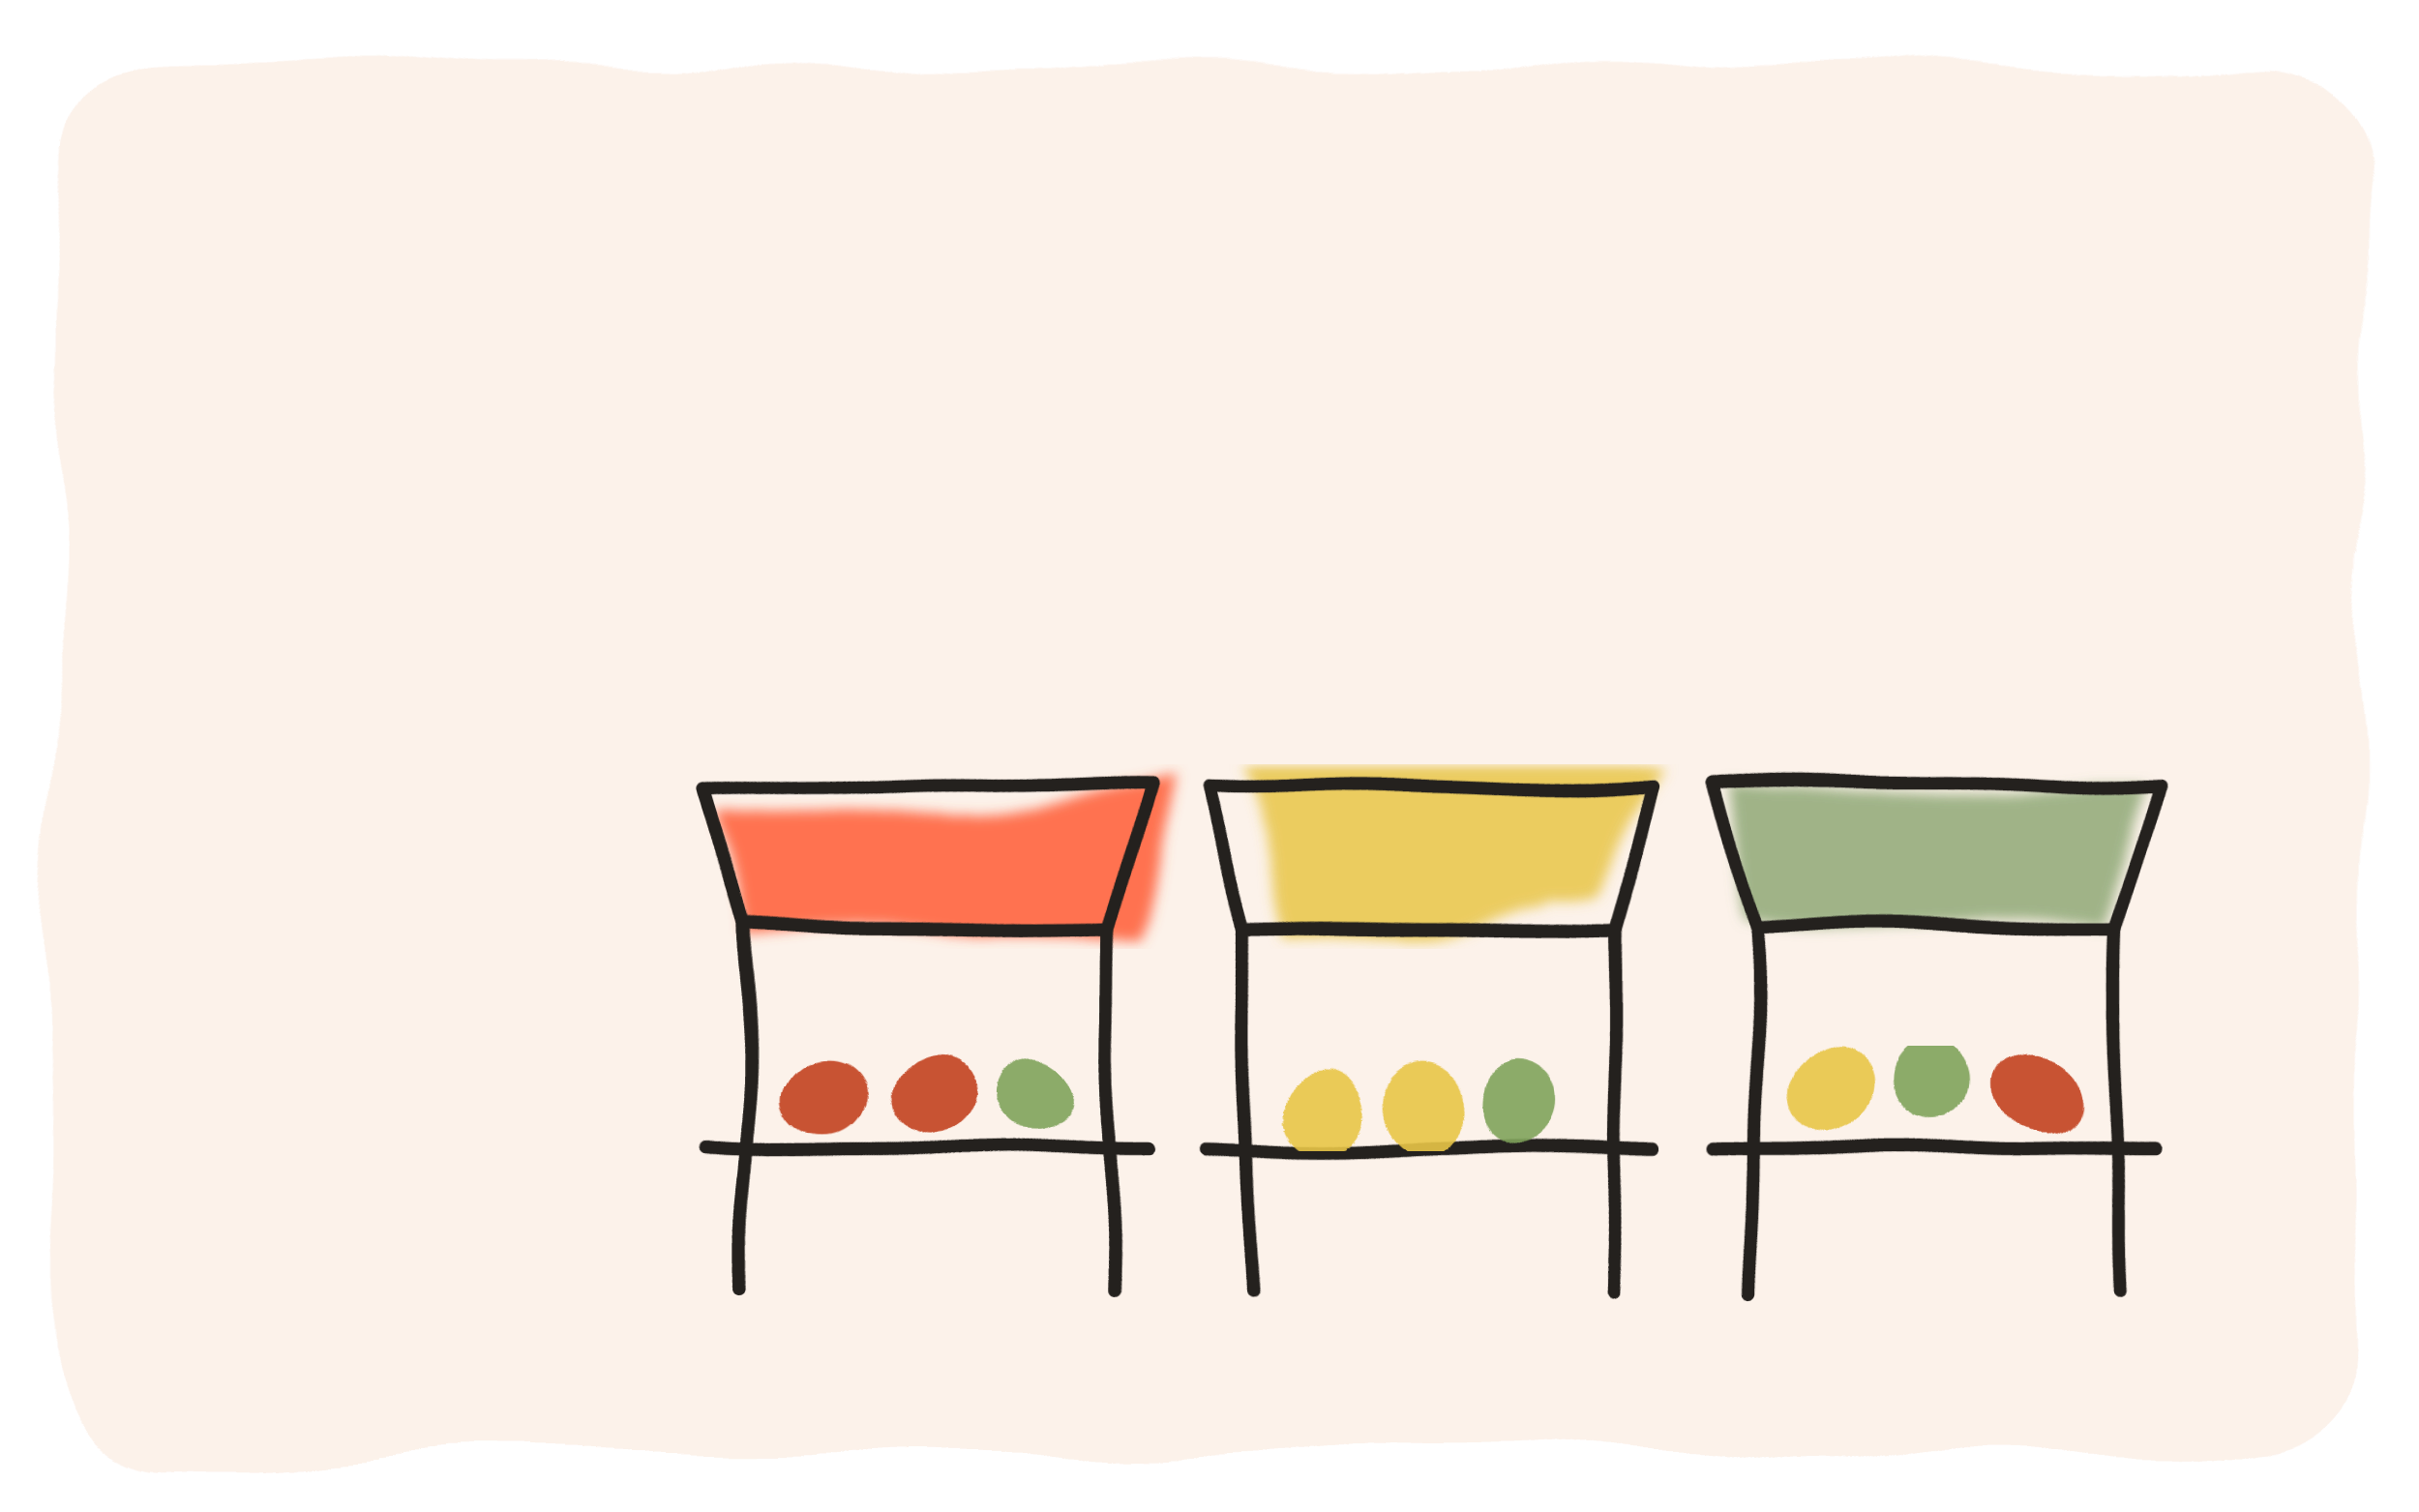
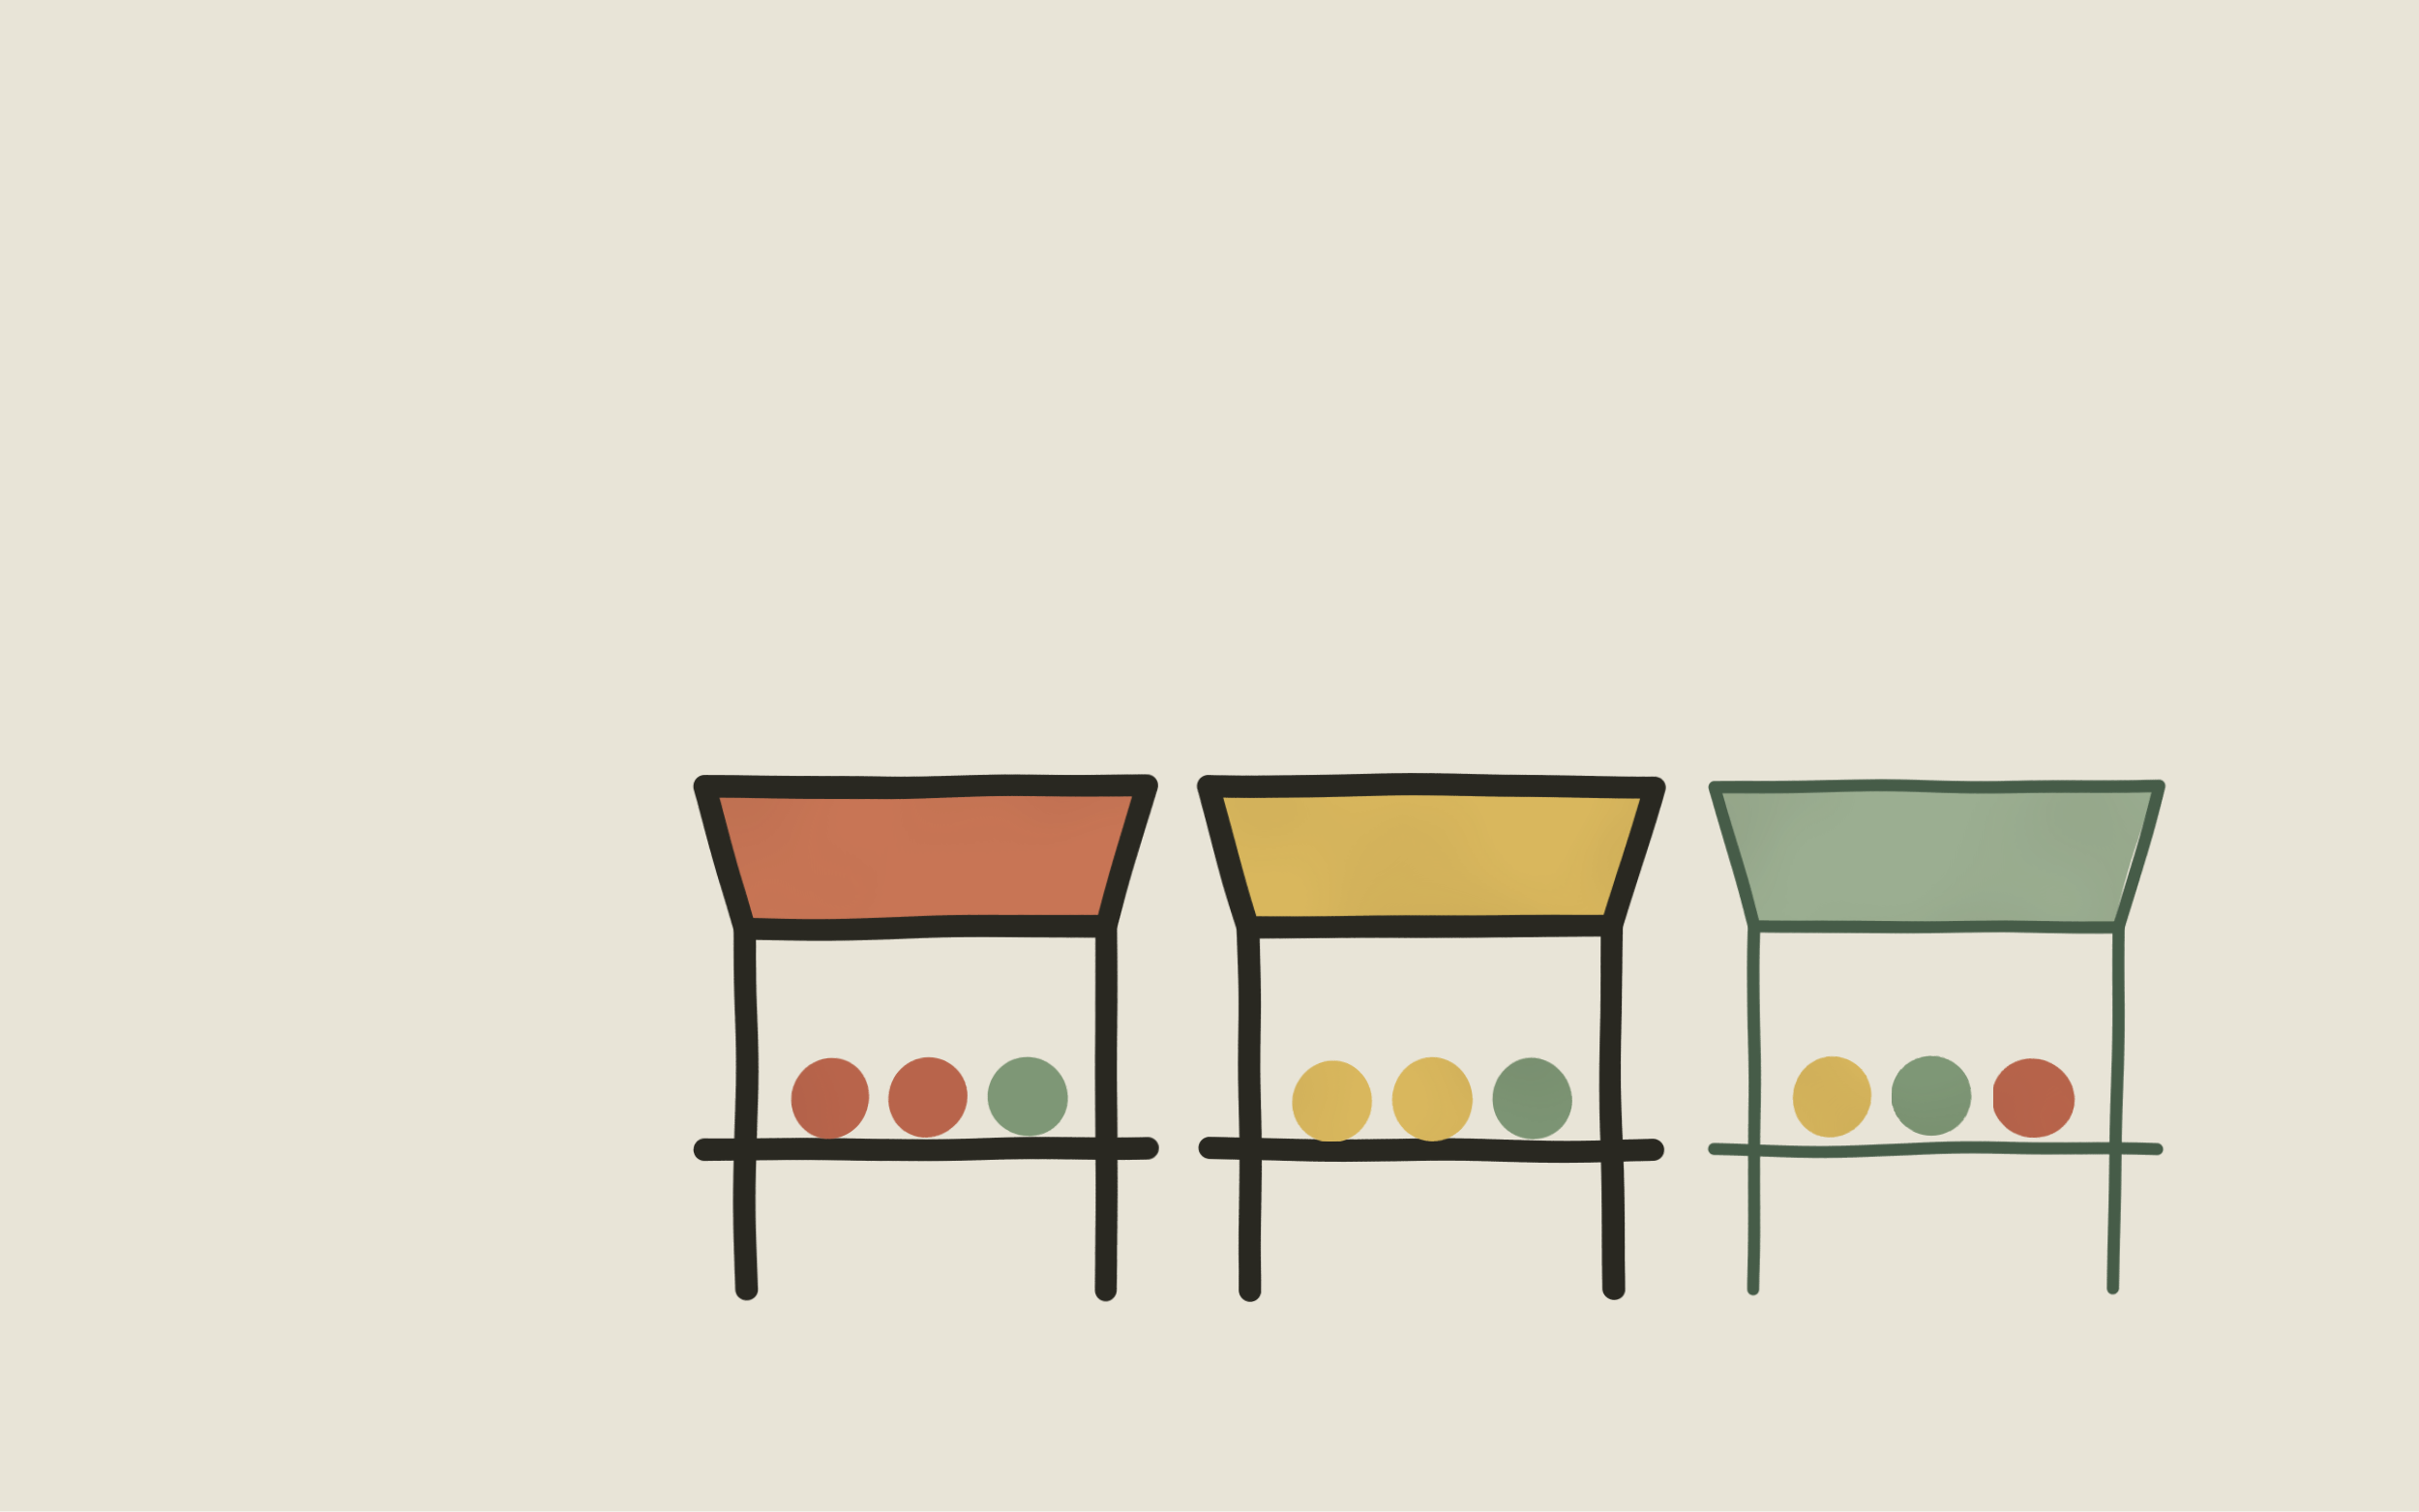
<svg xmlns="http://www.w3.org/2000/svg" viewBox="0 0 240 150" role="img" aria-label="Illustration: market">
  <defs>
-     <filter id="ink" x="-5%" y="-5%" width="110%" height="110%">
-       <feTurbulence type="fractalNoise" baseFrequency="0.035" numOctaves="2" seed="4" result="n" />
-       <feDisplacementMap in="SourceGraphic" in2="n" scale="2.6" xChannelSelector="R" yChannelSelector="G" />
+     <filter id="ink" x="-3%" y="-3%" width="106%" height="106%">
+       <feTurbulence type="fractalNoise" baseFrequency="0.04" numOctaves="2" seed="6" result="n" />
+       <feDisplacementMap in="SourceGraphic" in2="n" scale="1.1" xChannelSelector="R" yChannelSelector="G" />
    </filter>
-     <filter id="wash" x="-15%" y="-15%" width="130%" height="130%">
-       <feTurbulence type="fractalNoise" baseFrequency="0.018" numOctaves="3" seed="8" result="n" />
-       <feDisplacementMap in="SourceGraphic" in2="n" scale="16" xChannelSelector="R" yChannelSelector="G" result="d" />
-       <feGaussianBlur in="d" stdDeviation="0.6" />
+     <filter id="wash" x="-3%" y="-3%" width="106%" height="106%" color-interpolation-filters="sRGB">
+       <feTurbulence type="fractalNoise" baseFrequency="0.03" numOctaves="2" seed="5" result="n" />
+       <feDisplacementMap in="SourceGraphic" in2="n" scale="2.2" xChannelSelector="R" yChannelSelector="G" result="d" />
+       <feTurbulence type="fractalNoise" baseFrequency="0.05" numOctaves="2" seed="9" result="m" />
+       <feColorMatrix in="m" type="matrix" values="0 0 0 0 0.18  0 0 0 0 0.15  0 0 0 0 0.1  0.17 0 0 0 -0.065" result="mc" />
+       <feComposite in="mc" in2="d" operator="in" result="mi" />
+       <feMerge>
+         <feMergeNode in="d" />
+         <feMergeNode in="mi" />
+       </feMerge>
    </filter>
-     <filter id="wash2" x="-15%" y="-15%" width="130%" height="130%">
-       <feTurbulence type="fractalNoise" baseFrequency="0.03" numOctaves="2" seed="13" result="n" />
-       <feDisplacementMap in="SourceGraphic" in2="n" scale="9" xChannelSelector="R" yChannelSelector="G" />
+     <filter id="wash2" x="-3%" y="-3%" width="106%" height="106%" color-interpolation-filters="sRGB">
+       <feTurbulence type="fractalNoise" baseFrequency="0.03" numOctaves="2" seed="8" result="n" />
+       <feDisplacementMap in="SourceGraphic" in2="n" scale="2.2" xChannelSelector="R" yChannelSelector="G" result="d" />
+       <feTurbulence type="fractalNoise" baseFrequency="0.05" numOctaves="2" seed="12" result="m" />
+       <feColorMatrix in="m" type="matrix" values="0 0 0 0 0.18  0 0 0 0 0.15  0 0 0 0 0.1  0.17 0 0 0 -0.065" result="mc" />
+       <feComposite in="mc" in2="d" operator="in" result="mi" />
+       <feMerge>
+         <feMergeNode in="d" />
+         <feMergeNode in="mi" />
+       </feMerge>
    </filter>
  </defs>
-   <g filter="url(#wash2)" opacity="0.35" fill="#F6D9C4">
-     <rect x="6" y="6" width="228" height="138" rx="10" />
+   <g opacity="1" fill="#E8E4D7">
+     <rect x="0" y="0" width="240" height="150" />
  </g>
-   <g filter="url(#wash)" opacity="0.85" fill="#FF5C34">
+   <g filter="url(#wash)" opacity="1" fill="#C87555">
    <path d="M70.0,78.0 L114.0,78.0 L110.0,92.0 L74.0,92.0 Z" />
  </g>
-   <g filter="url(#ink)" fill="none" stroke="#24211E" stroke-width="1.3" stroke-linecap="round" stroke-linejoin="round">
-     <path d="M70.0,78.0 L114.0,78.0 L110.0,92.0 L74.0,92.0 Z" />
-     <path d="M74.0,92.0 L74.0,128.0 M110.0,92.0 L110.0,128.0 M70.0,114.0 L114.0,114.0" />
+   <g filter="url(#ink)" fill="none" stroke="#292821" stroke-width="2.2" stroke-linecap="round" stroke-linejoin="round">
+     <path d="M70.0,78.0 L114.0,78.0 L110.0,92.0 L74.0,92.0 Z" vector-effect="non-scaling-stroke" />
+     <path d="M74.0,92.0 L74.0,128.0 M110.0,92.0 L110.0,128.0 M70.0,114.0 L114.0,114.0" vector-effect="non-scaling-stroke" />
  </g>
-   <g filter="url(#wash2)" opacity="0.9" fill="#C2411F">
+   <g filter="url(#wash2)" opacity="1" fill="#B8644B">
    <circle cx="82.0" cy="109.0" r="4" />
  </g>
-   <g filter="url(#wash2)" opacity="0.9" fill="#C2411F">
+   <g filter="url(#wash2)" opacity="1" fill="#B8644B">
    <circle cx="92.0" cy="109.0" r="4" />
  </g>
-   <g filter="url(#wash2)" opacity="0.9" fill="#7FA35B">
+   <g filter="url(#wash2)" opacity="1" fill="#7E9776">
    <circle cx="102.0" cy="109.0" r="4" />
  </g>
-   <g filter="url(#wash)" opacity="0.85" fill="#E8C547">
+   <g filter="url(#wash)" opacity="1" fill="#D9B75D">
    <path d="M120.0,78.0 L164.0,78.0 L160.0,92.0 L124.0,92.0 Z" />
  </g>
-   <g filter="url(#ink)" fill="none" stroke="#24211E" stroke-width="1.3" stroke-linecap="round" stroke-linejoin="round">
-     <path d="M120.0,78.0 L164.0,78.0 L160.0,92.0 L124.0,92.0 Z" />
-     <path d="M124.0,92.0 L124.0,128.0 M160.0,92.0 L160.0,128.0 M120.0,114.0 L164.0,114.0" />
+   <g filter="url(#ink)" fill="none" stroke="#292821" stroke-width="2.2" stroke-linecap="round" stroke-linejoin="round">
+     <path d="M120.0,78.0 L164.0,78.0 L160.0,92.0 L124.0,92.0 Z" vector-effect="non-scaling-stroke" />
+     <path d="M124.0,92.0 L124.0,128.0 M160.0,92.0 L160.0,128.0 M120.0,114.0 L164.0,114.0" vector-effect="non-scaling-stroke" />
  </g>
-   <g filter="url(#wash2)" opacity="0.9" fill="#E8C547">
+   <g filter="url(#wash2)" opacity="1" fill="#D9B75D">
    <circle cx="132.0" cy="109.0" r="4" />
  </g>
-   <g filter="url(#wash2)" opacity="0.9" fill="#E8C547">
+   <g filter="url(#wash2)" opacity="1" fill="#D9B75D">
    <circle cx="142.0" cy="109.0" r="4" />
  </g>
-   <g filter="url(#wash2)" opacity="0.9" fill="#7FA35B">
+   <g filter="url(#wash2)" opacity="1" fill="#7E9776">
    <circle cx="152.0" cy="109.0" r="4" />
  </g>
-   <g filter="url(#wash)" opacity="0.85" fill="#8FA876">
+   <g filter="url(#wash)" opacity="1" fill="#9BAE91">
    <path d="M170.0,78.0 L214.0,78.0 L210.0,92.0 L174.0,92.0 Z" />
  </g>
-   <g filter="url(#ink)" fill="none" stroke="#24211E" stroke-width="1.3" stroke-linecap="round" stroke-linejoin="round">
-     <path d="M170.0,78.0 L214.0,78.0 L210.0,92.0 L174.0,92.0 Z" />
-     <path d="M174.0,92.0 L174.0,128.0 M210.0,92.0 L210.0,128.0 M170.0,114.0 L214.0,114.0" />
+   <g filter="url(#ink)" fill="none" stroke="#465C48" data-line="detail" stroke-width="1.2" stroke-linecap="round" stroke-linejoin="round">
+     <path d="M170.0,78.0 L214.0,78.0 L210.0,92.0 L174.0,92.0 Z" vector-effect="non-scaling-stroke" />
+     <path d="M174.0,92.0 L174.0,128.0 M210.0,92.0 L210.0,128.0 M170.0,114.0 L214.0,114.0" vector-effect="non-scaling-stroke" />
  </g>
-   <g filter="url(#wash2)" opacity="0.9" fill="#E8C547">
+   <g filter="url(#wash2)" opacity="1" fill="#D9B75D">
    <circle cx="182.0" cy="109.0" r="4" />
  </g>
-   <g filter="url(#wash2)" opacity="0.9" fill="#7FA35B">
+   <g filter="url(#wash2)" opacity="1" fill="#7E9776">
    <circle cx="192.0" cy="109.0" r="4" />
  </g>
-   <g filter="url(#wash2)" opacity="0.9" fill="#C2411F">
+   <g filter="url(#wash2)" opacity="1" fill="#B8644B">
    <circle cx="202.0" cy="109.0" r="4" />
  </g>
</svg>
